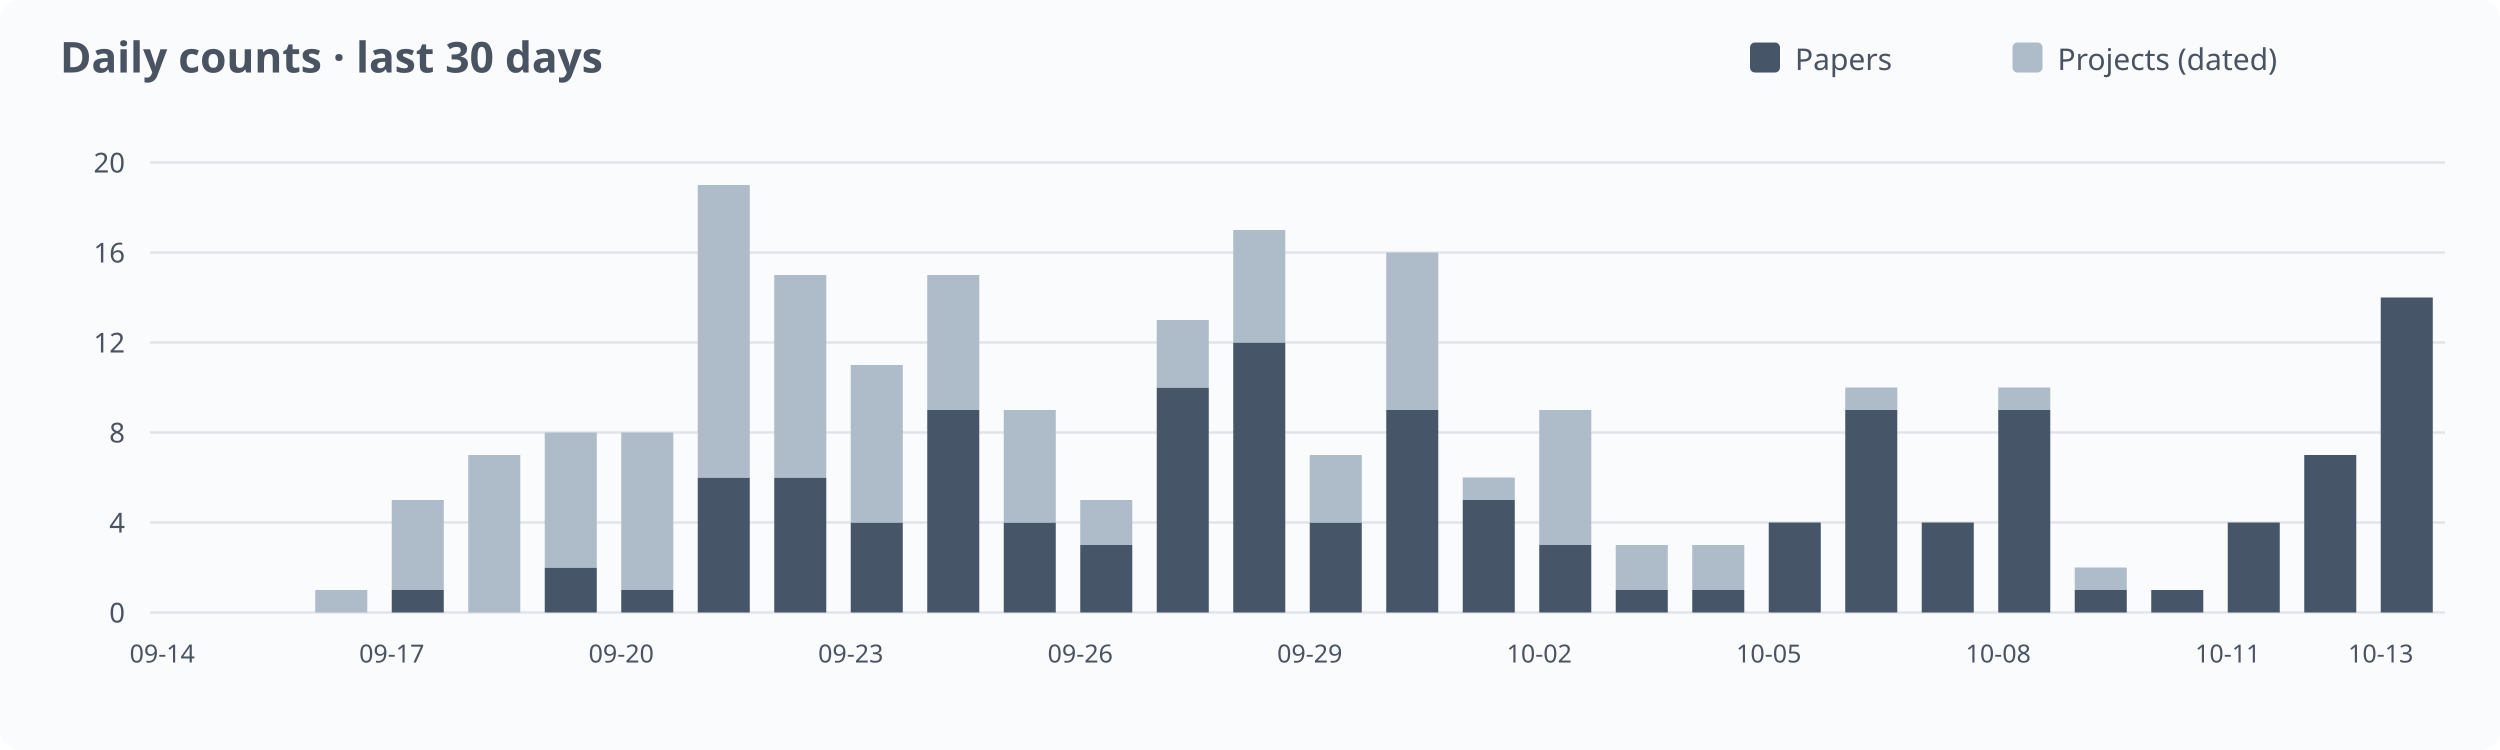
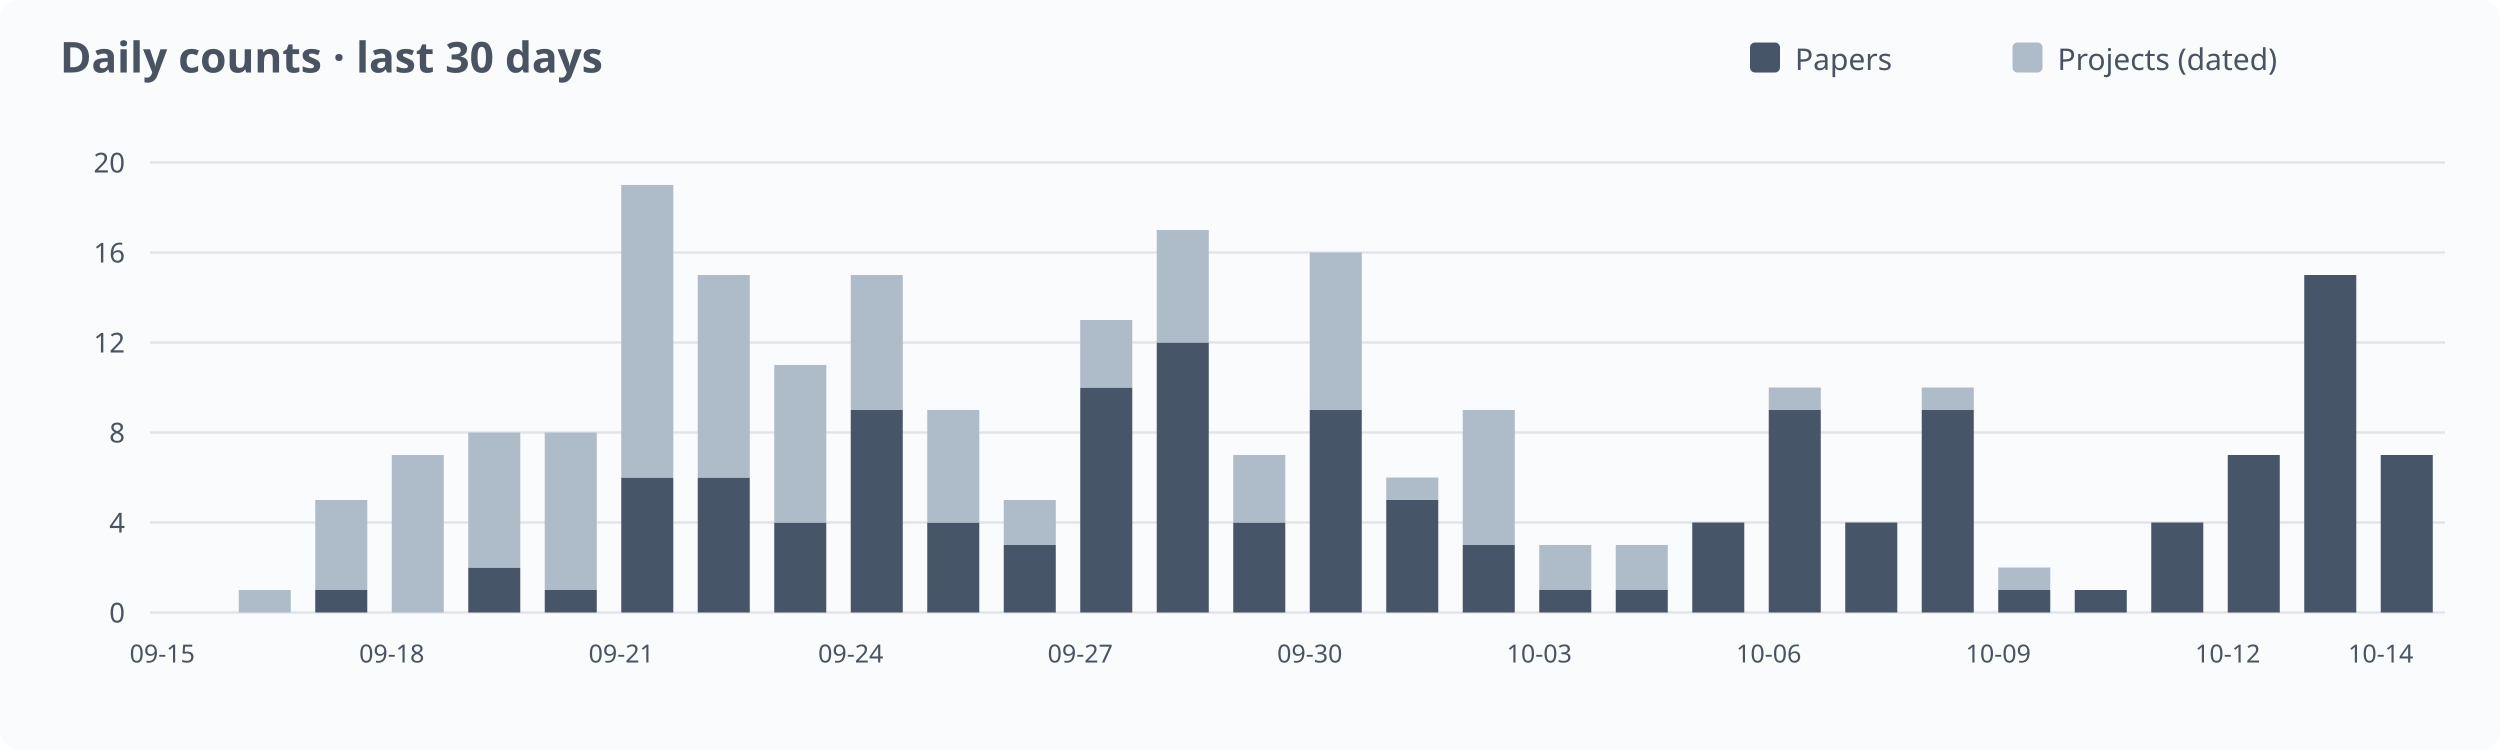
<svg xmlns="http://www.w3.org/2000/svg" width="1000" height="300" viewBox="0 0 1000 300" role="img" aria-labelledby="title desc">
  <rect width="100%" height="100%" rx="8" fill="#fafbfc" />
  <g font-family="system-ui,sans-serif" fill="#495362">
    <text x="24" y="29" font-size="17" font-weight="600">Daily counts · last 30 days</text>
    <rect x="700" y="17" width="12" height="12" rx="2" fill="#475569" />
    <text x="718" y="28" font-size="12">Papers</text>
    <rect x="805" y="17" width="12" height="12" rx="2" fill="#aebbc9" />
    <text x="823" y="28" font-size="12">Projects (dated)</text>
    <path d="M60 245.0H978" stroke="#e1e5ea" />
    <text x="50" y="249.0" text-anchor="end" font-size="11">0</text>
    <path d="M60 209.0H978" stroke="#e1e5ea" />
    <text x="50" y="213.0" text-anchor="end" font-size="11">4</text>
    <path d="M60 173.0H978" stroke="#e1e5ea" />
    <text x="50" y="177.0" text-anchor="end" font-size="11">8</text>
    <path d="M60 137.0H978" stroke="#e1e5ea" />
    <text x="50" y="141.0" text-anchor="end" font-size="11">12</text>
    <path d="M60 101.0H978" stroke="#e1e5ea" />
    <text x="50" y="105.0" text-anchor="end" font-size="11">16</text>
    <path d="M60 65.0H978" stroke="#e1e5ea" />
    <text x="50" y="69.0" text-anchor="end" font-size="11">20</text>
    <rect x="64.90" y="245.00" width="20.81" height="0.00" fill="#475569" />
    <rect x="64.90" y="245.00" width="20.81" height="0.00" fill="#aebbc9" />
-     <text x="64.90" y="265" text-anchor="middle" font-size="10">09-14</text>
+     <text x="64.90" y="265" text-anchor="middle" font-size="10">09-15</text>
    <rect x="95.50" y="245.00" width="20.81" height="0.00" fill="#475569" />
-     <rect x="95.50" y="245.00" width="20.81" height="0.00" fill="#aebbc9" />
-     <rect x="126.10" y="245.00" width="20.81" height="0.00" fill="#475569" />
-     <rect x="126.10" y="236.00" width="20.81" height="9.00" fill="#aebbc9" />
-     <rect x="156.70" y="236.00" width="20.81" height="9.00" fill="#475569" />
-     <rect x="156.70" y="200.00" width="20.81" height="36.00" fill="#aebbc9" />
-     <text x="156.70" y="265" text-anchor="middle" font-size="10">09-17</text>
-     <rect x="187.30" y="245.00" width="20.81" height="0.00" fill="#475569" />
-     <rect x="187.30" y="182.00" width="20.81" height="63.00" fill="#aebbc9" />
-     <rect x="217.90" y="227.00" width="20.81" height="18.00" fill="#475569" />
-     <rect x="217.90" y="173.00" width="20.81" height="54.00" fill="#aebbc9" />
-     <rect x="248.50" y="236.00" width="20.81" height="9.00" fill="#475569" />
-     <rect x="248.50" y="173.00" width="20.81" height="63.00" fill="#aebbc9" />
-     <text x="248.50" y="265" text-anchor="middle" font-size="10">09-20</text>
+     <rect x="95.50" y="236.00" width="20.81" height="9.00" fill="#aebbc9" />
+     <rect x="126.10" y="236.00" width="20.81" height="9.00" fill="#475569" />
+     <rect x="126.10" y="200.00" width="20.81" height="36.00" fill="#aebbc9" />
+     <rect x="156.70" y="245.00" width="20.81" height="0.00" fill="#475569" />
+     <rect x="156.70" y="182.00" width="20.81" height="63.00" fill="#aebbc9" />
+     <text x="156.70" y="265" text-anchor="middle" font-size="10">09-18</text>
+     <rect x="187.30" y="227.00" width="20.81" height="18.00" fill="#475569" />
+     <rect x="187.30" y="173.00" width="20.81" height="54.00" fill="#aebbc9" />
+     <rect x="217.90" y="236.00" width="20.81" height="9.00" fill="#475569" />
+     <rect x="217.90" y="173.00" width="20.81" height="63.00" fill="#aebbc9" />
+     <rect x="248.50" y="191.00" width="20.81" height="54.00" fill="#475569" />
+     <rect x="248.50" y="74.00" width="20.81" height="117.00" fill="#aebbc9" />
+     <text x="248.50" y="265" text-anchor="middle" font-size="10">09-21</text>
    <rect x="279.10" y="191.00" width="20.81" height="54.00" fill="#475569" />
-     <rect x="279.10" y="74.00" width="20.81" height="117.00" fill="#aebbc9" />
-     <rect x="309.70" y="191.00" width="20.81" height="54.00" fill="#475569" />
-     <rect x="309.70" y="110.00" width="20.81" height="81.00" fill="#aebbc9" />
-     <rect x="340.30" y="209.00" width="20.81" height="36.00" fill="#475569" />
-     <rect x="340.30" y="146.00" width="20.81" height="63.00" fill="#aebbc9" />
-     <text x="340.30" y="265" text-anchor="middle" font-size="10">09-23</text>
-     <rect x="370.90" y="164.00" width="20.81" height="81.00" fill="#475569" />
-     <rect x="370.90" y="110.00" width="20.81" height="54.00" fill="#aebbc9" />
-     <rect x="401.50" y="209.00" width="20.81" height="36.00" fill="#475569" />
-     <rect x="401.50" y="164.00" width="20.81" height="45.00" fill="#aebbc9" />
-     <rect x="432.10" y="218.00" width="20.81" height="27.00" fill="#475569" />
-     <rect x="432.10" y="200.00" width="20.81" height="18.00" fill="#aebbc9" />
-     <text x="432.10" y="265" text-anchor="middle" font-size="10">09-26</text>
-     <rect x="462.70" y="155.00" width="20.81" height="90.00" fill="#475569" />
-     <rect x="462.70" y="128.00" width="20.81" height="27.00" fill="#aebbc9" />
-     <rect x="493.30" y="137.00" width="20.81" height="108.00" fill="#475569" />
-     <rect x="493.30" y="92.00" width="20.81" height="45.00" fill="#aebbc9" />
-     <rect x="523.90" y="209.00" width="20.81" height="36.00" fill="#475569" />
-     <rect x="523.90" y="182.00" width="20.81" height="27.00" fill="#aebbc9" />
-     <text x="523.90" y="265" text-anchor="middle" font-size="10">09-29</text>
-     <rect x="554.50" y="164.00" width="20.81" height="81.00" fill="#475569" />
-     <rect x="554.50" y="101.00" width="20.81" height="63.00" fill="#aebbc9" />
-     <rect x="585.10" y="200.00" width="20.81" height="45.00" fill="#475569" />
-     <rect x="585.10" y="191.00" width="20.81" height="9.00" fill="#aebbc9" />
-     <rect x="615.70" y="218.00" width="20.81" height="27.00" fill="#475569" />
-     <rect x="615.70" y="164.00" width="20.81" height="54.00" fill="#aebbc9" />
-     <text x="615.70" y="265" text-anchor="middle" font-size="10">10-02</text>
+     <rect x="279.10" y="110.00" width="20.81" height="81.00" fill="#aebbc9" />
+     <rect x="309.70" y="209.00" width="20.81" height="36.00" fill="#475569" />
+     <rect x="309.70" y="146.00" width="20.81" height="63.00" fill="#aebbc9" />
+     <rect x="340.30" y="164.00" width="20.81" height="81.00" fill="#475569" />
+     <rect x="340.30" y="110.00" width="20.81" height="54.00" fill="#aebbc9" />
+     <text x="340.30" y="265" text-anchor="middle" font-size="10">09-24</text>
+     <rect x="370.90" y="209.00" width="20.81" height="36.00" fill="#475569" />
+     <rect x="370.90" y="164.00" width="20.81" height="45.00" fill="#aebbc9" />
+     <rect x="401.50" y="218.00" width="20.81" height="27.00" fill="#475569" />
+     <rect x="401.50" y="200.00" width="20.81" height="18.00" fill="#aebbc9" />
+     <rect x="432.10" y="155.00" width="20.81" height="90.00" fill="#475569" />
+     <rect x="432.10" y="128.00" width="20.81" height="27.00" fill="#aebbc9" />
+     <text x="432.10" y="265" text-anchor="middle" font-size="10">09-27</text>
+     <rect x="462.70" y="137.00" width="20.81" height="108.00" fill="#475569" />
+     <rect x="462.70" y="92.00" width="20.81" height="45.00" fill="#aebbc9" />
+     <rect x="493.30" y="209.00" width="20.81" height="36.00" fill="#475569" />
+     <rect x="493.30" y="182.00" width="20.81" height="27.00" fill="#aebbc9" />
+     <rect x="523.90" y="164.00" width="20.81" height="81.00" fill="#475569" />
+     <rect x="523.90" y="101.00" width="20.81" height="63.00" fill="#aebbc9" />
+     <text x="523.90" y="265" text-anchor="middle" font-size="10">09-30</text>
+     <rect x="554.50" y="200.00" width="20.81" height="45.00" fill="#475569" />
+     <rect x="554.50" y="191.00" width="20.81" height="9.00" fill="#aebbc9" />
+     <rect x="585.10" y="218.00" width="20.81" height="27.00" fill="#475569" />
+     <rect x="585.10" y="164.00" width="20.81" height="54.00" fill="#aebbc9" />
+     <rect x="615.70" y="236.00" width="20.81" height="9.00" fill="#475569" />
+     <rect x="615.70" y="218.00" width="20.81" height="18.00" fill="#aebbc9" />
+     <text x="615.70" y="265" text-anchor="middle" font-size="10">10-03</text>
    <rect x="646.30" y="236.00" width="20.81" height="9.00" fill="#475569" />
    <rect x="646.30" y="218.00" width="20.81" height="18.00" fill="#aebbc9" />
-     <rect x="676.90" y="236.00" width="20.81" height="9.00" fill="#475569" />
-     <rect x="676.90" y="218.00" width="20.81" height="18.00" fill="#aebbc9" />
-     <rect x="707.50" y="209.00" width="20.81" height="36.00" fill="#475569" />
-     <rect x="707.50" y="209.00" width="20.81" height="0.00" fill="#aebbc9" />
-     <text x="707.50" y="265" text-anchor="middle" font-size="10">10-05</text>
-     <rect x="738.10" y="164.00" width="20.81" height="81.00" fill="#475569" />
-     <rect x="738.10" y="155.00" width="20.81" height="9.00" fill="#aebbc9" />
-     <rect x="768.70" y="209.00" width="20.81" height="36.00" fill="#475569" />
-     <rect x="768.70" y="209.00" width="20.81" height="0.00" fill="#aebbc9" />
-     <rect x="799.30" y="164.00" width="20.81" height="81.00" fill="#475569" />
-     <rect x="799.30" y="155.00" width="20.81" height="9.00" fill="#aebbc9" />
-     <text x="799.30" y="265" text-anchor="middle" font-size="10">10-08</text>
+     <rect x="676.90" y="209.00" width="20.81" height="36.00" fill="#475569" />
+     <rect x="676.90" y="209.00" width="20.81" height="0.00" fill="#aebbc9" />
+     <rect x="707.50" y="164.00" width="20.81" height="81.00" fill="#475569" />
+     <rect x="707.50" y="155.00" width="20.81" height="9.00" fill="#aebbc9" />
+     <text x="707.50" y="265" text-anchor="middle" font-size="10">10-06</text>
+     <rect x="738.10" y="209.00" width="20.81" height="36.00" fill="#475569" />
+     <rect x="738.10" y="209.00" width="20.81" height="0.00" fill="#aebbc9" />
+     <rect x="768.70" y="164.00" width="20.81" height="81.00" fill="#475569" />
+     <rect x="768.70" y="155.00" width="20.81" height="9.00" fill="#aebbc9" />
+     <rect x="799.30" y="236.00" width="20.81" height="9.00" fill="#475569" />
+     <rect x="799.30" y="227.00" width="20.81" height="9.00" fill="#aebbc9" />
+     <text x="799.30" y="265" text-anchor="middle" font-size="10">10-09</text>
    <rect x="829.90" y="236.00" width="20.81" height="9.00" fill="#475569" />
-     <rect x="829.90" y="227.00" width="20.81" height="9.00" fill="#aebbc9" />
-     <rect x="860.50" y="236.00" width="20.81" height="9.00" fill="#475569" />
-     <rect x="860.50" y="236.00" width="20.81" height="0.00" fill="#aebbc9" />
-     <rect x="891.10" y="209.00" width="20.81" height="36.00" fill="#475569" />
-     <rect x="891.10" y="209.00" width="20.81" height="0.00" fill="#aebbc9" />
-     <text x="891.10" y="265" text-anchor="middle" font-size="10">10-11</text>
-     <rect x="921.70" y="182.00" width="20.81" height="63.00" fill="#475569" />
-     <rect x="921.70" y="182.00" width="20.81" height="0.00" fill="#aebbc9" />
-     <rect x="952.30" y="119.00" width="20.81" height="126.00" fill="#475569" />
-     <rect x="952.30" y="119.00" width="20.81" height="0.00" fill="#aebbc9" />
-     <text x="952.30" y="265" text-anchor="middle" font-size="10">10-13</text>
+     <rect x="829.90" y="236.00" width="20.81" height="0.00" fill="#aebbc9" />
+     <rect x="860.50" y="209.00" width="20.81" height="36.00" fill="#475569" />
+     <rect x="860.50" y="209.00" width="20.81" height="0.00" fill="#aebbc9" />
+     <rect x="891.10" y="182.00" width="20.81" height="63.00" fill="#475569" />
+     <rect x="891.10" y="182.00" width="20.81" height="0.00" fill="#aebbc9" />
+     <text x="891.10" y="265" text-anchor="middle" font-size="10">10-12</text>
+     <rect x="921.70" y="110.00" width="20.81" height="135.00" fill="#475569" />
+     <rect x="921.70" y="110.00" width="20.81" height="0.00" fill="#aebbc9" />
+     <rect x="952.30" y="182.00" width="20.81" height="63.00" fill="#475569" />
+     <rect x="952.30" y="182.00" width="20.81" height="0.00" fill="#aebbc9" />
+     <text x="952.30" y="265" text-anchor="middle" font-size="10">10-14</text>
  </g>
</svg>
